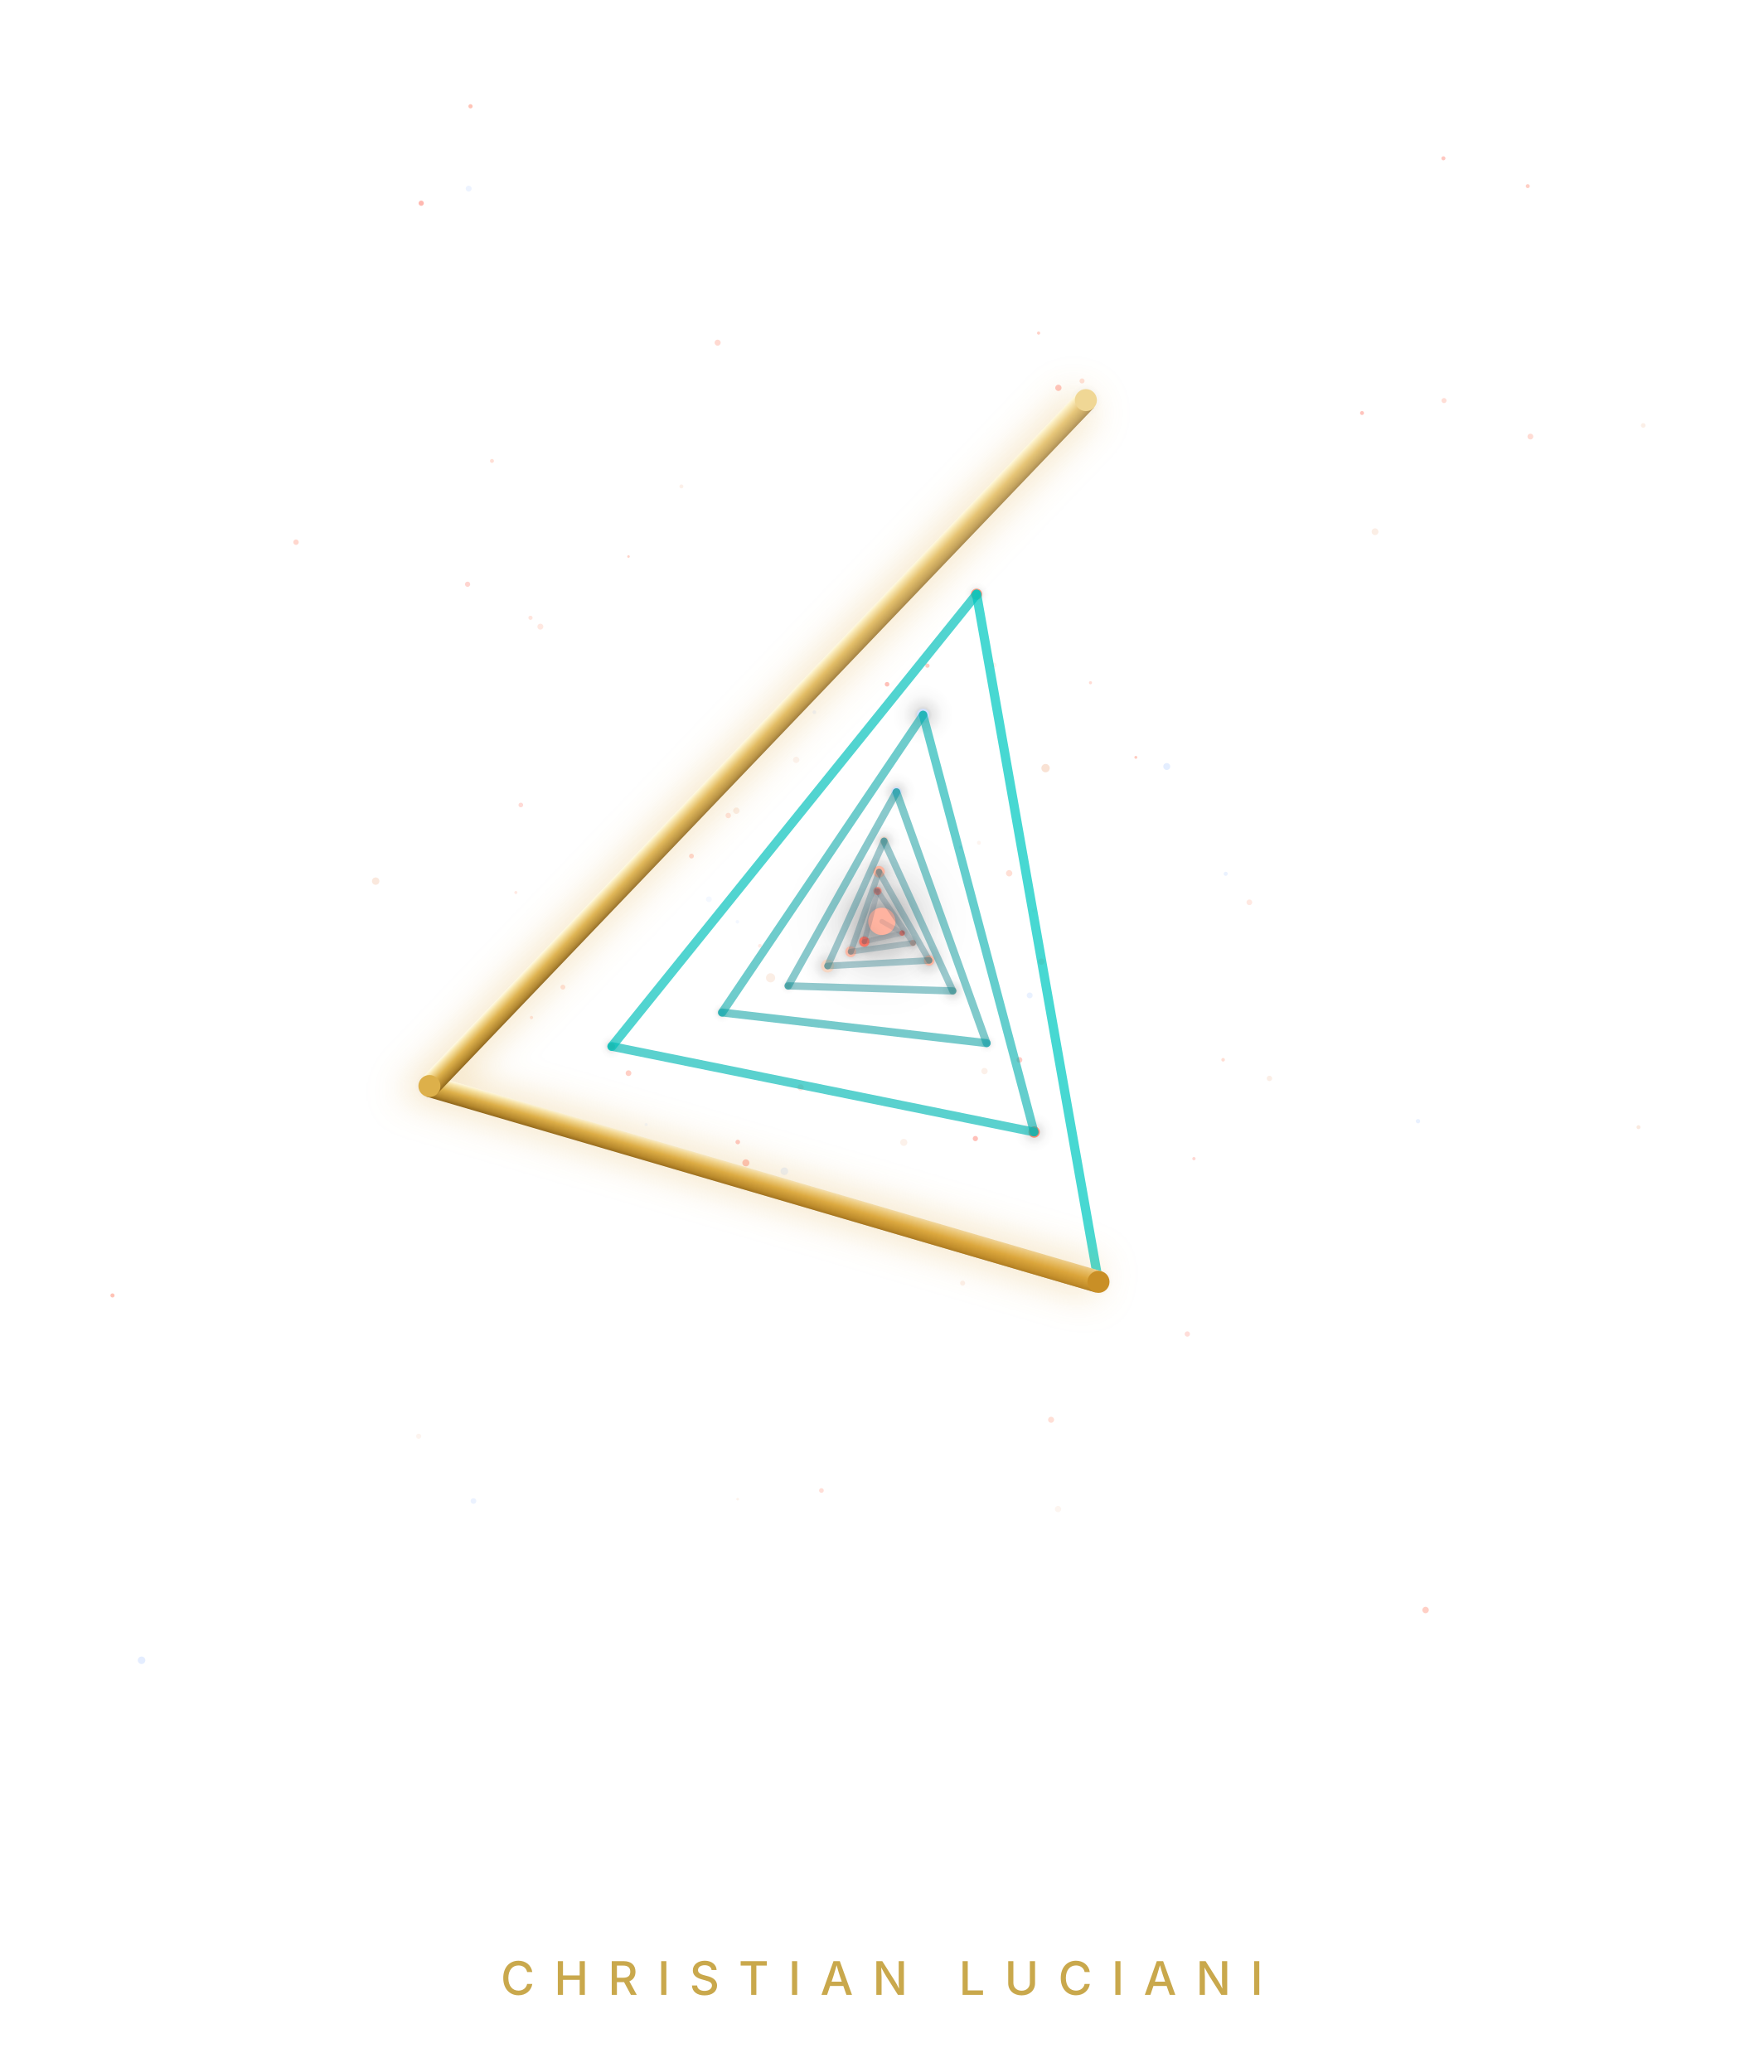
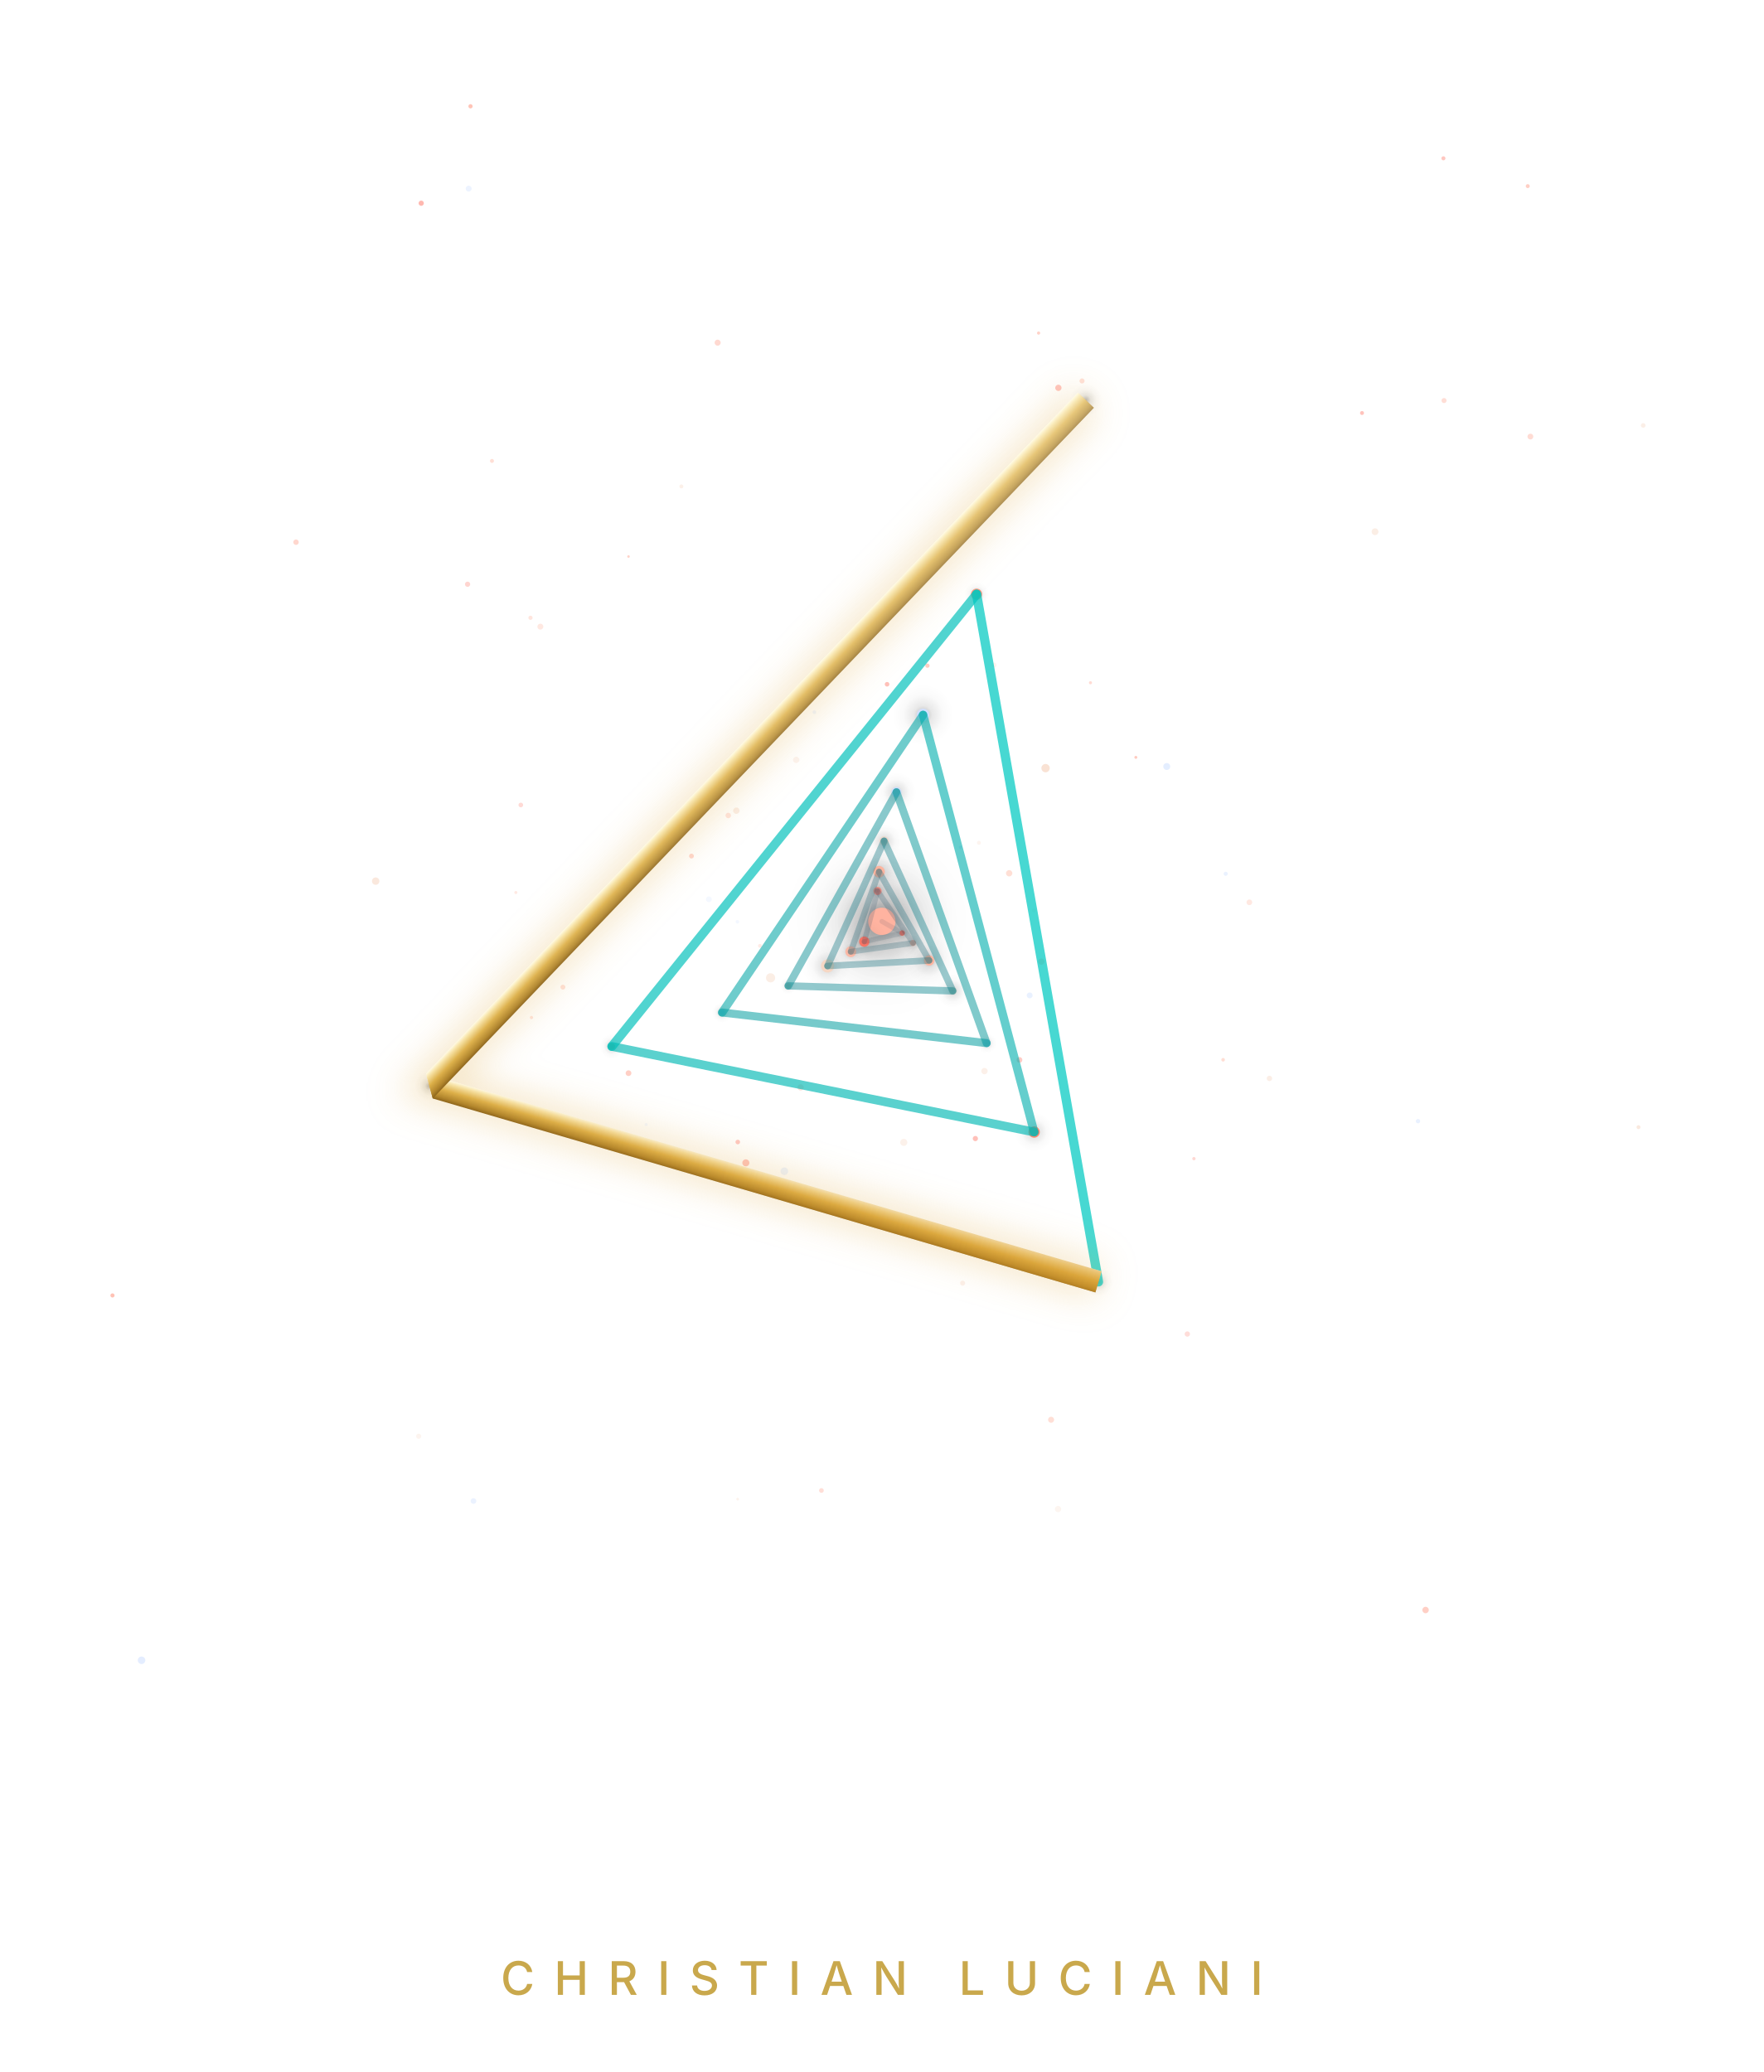
<svg xmlns="http://www.w3.org/2000/svg" viewBox="0 0 800 940" width="800" height="940" role="img" aria-label="Logo: triángulo espiral de conocimiento con nodos en cada vértice y una C final de Christian">
  <defs>
    <radialGradient id="halo-star" cx="50%" cy="50%" r="50%">
      <stop offset="0%" stop-color="currentColor" stop-opacity="0.28" />
      <stop offset="30%" stop-color="currentColor" stop-opacity="0.09" />
      <stop offset="65%" stop-color="currentColor" stop-opacity="0.02" />
      <stop offset="100%" stop-color="currentColor" stop-opacity="0" />
    </radialGradient>
    <radialGradient id="halo-nova" cx="50%" cy="50%" r="50%">
      <stop offset="0%" stop-color="currentColor" stop-opacity="0.16" />
      <stop offset="40%" stop-color="currentColor" stop-opacity="0.05" />
      <stop offset="75%" stop-color="currentColor" stop-opacity="0.01" />
      <stop offset="100%" stop-color="currentColor" stop-opacity="0" />
    </radialGradient>
    <filter id="halo-blur" x="-80%" y="-80%" width="260%" height="260%">
      <feGaussianBlur stdDeviation="8" />
    </filter>
  </defs>
  <defs>
    <linearGradient id="c-perp-1" gradientUnits="userSpaceOnUse" x1="499.67" y1="576.74" x2="496.86" y2="586.33">
      <stop offset="0%" stop-color="#fffbe6" />
      <stop offset="16%" stop-color="#f8e4a8" />
      <stop offset="50%" stop-color="#ddb04a" />
      <stop offset="84%" stop-color="#b1852c" />
      <stop offset="100%" stop-color="#8f661c" />
    </linearGradient>
-     <linearGradient id="c-perp-2" gradientUnits="userSpaceOnUse" x1="191.16" y1="489.24" x2="198.39" y2="496.15">
+     <linearGradient id="c-perp-2" gradientUnits="userSpaceOnUse" x1="488.93" y1="178.07" x2="496.15" y2="184.98">
      <stop offset="0%" stop-color="#fffbe6" />
      <stop offset="16%" stop-color="#f8e4a8" />
      <stop offset="50%" stop-color="#ddb04a" />
      <stop offset="84%" stop-color="#b1852c" />
      <stop offset="100%" stop-color="#8f661c" />
    </linearGradient>
-     <linearGradient id="c-tint-1" gradientUnits="userSpaceOnUse" x1="499.67" y1="576.74" x2="196.18" y2="487.9">
+     <linearGradient id="c-tint-1" gradientUnits="userSpaceOnUse" x1="499.67" y1="576.74" x2="193.26" y2="487.04">
      <stop offset="0%" stop-color="#d99a2b" stop-opacity="0.5" />
      <stop offset="100%" stop-color="#d99a2b" stop-opacity="0" />
    </linearGradient>
-     <linearGradient id="c-tint-2" gradientUnits="userSpaceOnUse" x1="191.16" y1="489.24" x2="488.93" y2="178.07">
+     <linearGradient id="c-tint-2" gradientUnits="userSpaceOnUse" x1="193.26" y1="487.04" x2="488.93" y2="178.07">
      <stop offset="0%" stop-color="#fffbe6" stop-opacity="0" />
      <stop offset="100%" stop-color="#fffbe6" stop-opacity="0.32" />
    </linearGradient>
  </defs>
  <g id="logo-background" data-name="Background">
    <circle cx="245.1" cy="284.29" r="1.352" fill="#ffb49e" opacity="0.31" />
    <circle cx="212.09" cy="265.05" r="1.188" fill="#ff6f5e" opacity="0.292" />
    <circle cx="170.4" cy="399.74" r="1.681" fill="#f6d7c4" opacity="0.567" />
    <circle cx="435.66" cy="384.38" r="0.734" fill="#cfe0ff" opacity="0.533" />
    <circle cx="313.64" cy="388.37" r="1.1" fill="#ff8a70" opacity="0.347" />
    <circle cx="436.63" cy="582.11" r="1.141" fill="#f6d7c4" opacity="0.366" />
    <circle cx="694.16" cy="198.06" r="1.318" fill="#ff8a70" opacity="0.304" />
    <circle cx="554.79" cy="480.78" r="0.818" fill="#ffb49e" opacity="0.439" />
    <circle cx="743.2" cy="511.36" r="0.893" fill="#f6d7c4" opacity="0.544" />
    <circle cx="51.02" cy="587.7" r="0.943" fill="#ff8a70" opacity="0.518" />
    <circle cx="480.07" cy="175.95" r="1.426" fill="#ff6f5e" opacity="0.405" />
    <circle cx="241.07" cy="461.62" r="0.741" fill="#ffb49e" opacity="0.358" />
    <circle cx="223.15" cy="209.11" r="0.903" fill="#ffb49e" opacity="0.423" />
    <circle cx="654.72" cy="71.82" r="0.922" fill="#ff6f5e" opacity="0.388" />
    <circle cx="529.22" cy="347.74" r="1.568" fill="#cfe0ff" opacity="0.562" />
    <circle cx="474.25" cy="348.48" r="1.897" fill="#f6d7c4" opacity="0.722" />
    <circle cx="646.62" cy="730.41" r="1.463" fill="#ff8a70" opacity="0.409" />
    <circle cx="134.27" cy="245.98" r="1.234" fill="#ff8a70" opacity="0.346" />
    <circle cx="692.97" cy="84.44" r="0.903" fill="#ff8a70" opacity="0.41" />
    <circle cx="623.7" cy="241.23" r="1.538" fill="#f6d7c4" opacity="0.437" />
    <circle cx="191.06" cy="92.19" r="1.187" fill="#ff6f5e" opacity="0.491" />
    <circle cx="64.21" cy="753.22" r="1.706" fill="#cfe0ff" opacity="0.569" />
    <circle cx="363.15" cy="493.32" r="1.412" fill="#ffb49e" opacity="0.429" />
    <circle cx="654.99" cy="181.72" r="1.143" fill="#ff8a70" opacity="0.288" />
    <circle cx="338.31" cy="527.55" r="1.596" fill="#ff6f5e" opacity="0.41" />
    <circle cx="213.42" cy="48.22" r="0.965" fill="#ff8a70" opacity="0.502" />
    <circle cx="214.76" cy="680.96" r="1.293" fill="#cfe0ff" opacity="0.42" />
    <circle cx="212.58" cy="85.57" r="1.345" fill="#cfe0ff" opacity="0.385" />
    <circle cx="745.34" cy="193.01" r="1.048" fill="#f6d7c4" opacity="0.411" />
    <circle cx="643.19" cy="508.65" r="0.984" fill="#cfe0ff" opacity="0.468" />
    <circle cx="444.03" cy="382.36" r="0.901" fill="#f6d7c4" opacity="0.264" />
    <circle cx="457.75" cy="396.17" r="1.438" fill="#ffb49e" opacity="0.433" />
    <circle cx="468.95" cy="413.04" r="0.904" fill="#f6d7c4" opacity="0.244" />
    <circle cx="472.35" cy="436.26" r="1.433" fill="#ff8a70" opacity="0.341" />
    <circle cx="467.05" cy="451.58" r="1.344" fill="#cfe0ff" opacity="0.455" />
    <circle cx="462.42" cy="480.85" r="1.306" fill="#ff6f5e" opacity="0.362" />
    <circle cx="446.54" cy="485.92" r="1.441" fill="#f6d7c4" opacity="0.379" />
    <circle cx="442.41" cy="516.53" r="1.191" fill="#ff6f5e" opacity="0.434" />
    <circle cx="409.94" cy="518.27" r="1.605" fill="#f6d7c4" opacity="0.353" />
    <circle cx="355.78" cy="531.35" r="1.722" fill="#cfe0ff" opacity="0.398" />
    <circle cx="334.65" cy="518.1" r="1.045" fill="#ff6f5e" opacity="0.385" />
    <circle cx="293.09" cy="510.17" r="0.703" fill="#cfe0ff" opacity="0.252" />
    <circle cx="285.08" cy="486.86" r="1.305" fill="#ff8a70" opacity="0.407" />
    <circle cx="255.33" cy="447.84" r="1.113" fill="#ffb49e" opacity="0.406" />
    <circle cx="233.98" cy="404.9" r="0.702" fill="#ffb49e" opacity="0.291" />
    <circle cx="236.24" cy="365.2" r="1.056" fill="#ff6f5e" opacity="0.259" />
    <circle cx="240.63" cy="280.27" r="0.959" fill="#ffb49e" opacity="0.346" />
    <circle cx="285.09" cy="252.48" r="0.585" fill="#ff8a70" opacity="0.371" />
    <circle cx="309.07" cy="220.67" r="0.903" fill="#f6d7c4" opacity="0.37" />
    <circle cx="325.51" cy="155.46" r="1.377" fill="#ff8a70" opacity="0.323" />
    <circle cx="471.1" cy="151.1" r="0.727" fill="#ff8a70" opacity="0.385" />
    <circle cx="490.8" cy="172.83" r="1.149" fill="#ffb49e" opacity="0.404" />
    <circle cx="617.79" cy="187.37" r="0.899" fill="#ff6f5e" opacity="0.416" />
    <circle cx="349.52" cy="443.61" r="2.081" fill="#f6d7c4" opacity="0.436" />
    <circle cx="344.69" cy="429.09" r="0.864" fill="#ffb49e" opacity="0.262" />
    <circle cx="334.48" cy="418.19" r="0.799" fill="#cfe0ff" opacity="0.259" />
    <circle cx="321.53" cy="407.97" r="1.32" fill="#cfe0ff" opacity="0.231" />
    <circle cx="330.33" cy="369.96" r="1.236" fill="#ff8a70" opacity="0.234" />
    <circle cx="333.99" cy="367.78" r="1.458" fill="#f6d7c4" opacity="0.438" />
    <circle cx="361.13" cy="344.72" r="1.437" fill="#f6d7c4" opacity="0.293" />
    <circle cx="369.37" cy="323.1" r="0.829" fill="#cfe0ff" opacity="0.338" />
    <circle cx="402.37" cy="310.43" r="1.044" fill="#ff6f5e" opacity="0.436" />
    <circle cx="420.67" cy="302" r="0.972" fill="#ff8a70" opacity="0.419" />
    <circle cx="450.93" cy="301.71" r="1.112" fill="#f6d7c4" opacity="0.267" />
    <circle cx="494.63" cy="309.74" r="0.707" fill="#ff8a70" opacity="0.303" />
    <circle cx="515.2" cy="343.59" r="0.666" fill="#ff8a70" opacity="0.447" />
    <circle cx="555.96" cy="396.41" r="0.927" fill="#cfe0ff" opacity="0.435" />
    <circle cx="566.69" cy="409.36" r="1.293" fill="#ffb49e" opacity="0.308" />
    <circle cx="575.8" cy="489.24" r="1.232" fill="#f6d7c4" opacity="0.42" />
    <circle cx="541.55" cy="525.64" r="0.75" fill="#ff6f5e" opacity="0.272" />
    <circle cx="538.55" cy="605.2" r="1.208" fill="#ff6f5e" opacity="0.238" />
    <circle cx="476.76" cy="644.1" r="1.374" fill="#ffb49e" opacity="0.423" />
    <circle cx="479.91" cy="684.61" r="1.422" fill="#f6d7c4" opacity="0.261" />
    <circle cx="372.59" cy="676.19" r="1.067" fill="#ff8a70" opacity="0.283" />
    <circle cx="334.6" cy="680.11" r="0.632" fill="#f6d7c4" opacity="0.305" />
    <circle cx="189.9" cy="651.58" r="1.162" fill="#f6d7c4" opacity="0.266" />
  </g>
  <g id="logo-star-0" data-name="star 0">
    <circle cx="400" cy="418" r="44.8" fill="url(#halo-nova)" color="#ffb3a0" />
    <circle cx="400" cy="418" r="26.6" fill="url(#halo-nova)" color="#ffb3a0" />
    <circle cx="400" cy="418" r="31" fill="url(#halo-star)" color="#ffb3a0" />
    <circle cx="400" cy="418" r="6.2" fill="#ffb3a0" opacity="1" />
  </g>
  <g id="logo-star-1" data-name="star 1">
    <circle cx="409.22" cy="423.3" r="4.55" fill="url(#halo-star)" color="#ff6f5e" />
    <circle cx="409.22" cy="423.3" r="1.27" fill="#ff6f5e" opacity="0.79" />
  </g>
  <g id="logo-star-2" data-name="star 2">
    <circle cx="392.03" cy="427.2" r="10.42" fill="url(#halo-star)" color="#ff6f5e" />
    <circle cx="392.03" cy="427.2" r="2.32" fill="#ff6f5e" opacity="0.92" />
  </g>
  <g id="logo-star-3" data-name="star 3">
    <circle cx="398.03" cy="404.21" r="5.58" fill="url(#halo-star)" color="#ff6f5e" />
    <circle cx="398.03" cy="404.21" r="1.86" fill="#ff6f5e" opacity="0.64" />
  </g>
  <g id="logo-star-4" data-name="star 4">
    <circle cx="414.14" cy="427.8" r="5.51" fill="url(#halo-star)" color="#ffb49e" />
    <circle cx="414.14" cy="427.8" r="1.41" fill="#ffb49e" opacity="0.76" />
  </g>
  <g id="logo-star-5" data-name="star 5">
    <circle cx="385.9" cy="431.75" r="5.95" fill="url(#halo-star)" color="#ffb49e" />
    <circle cx="385.9" cy="431.75" r="2.46" fill="#ffb49e" opacity="0.89" />
  </g>
  <g id="logo-star-6" data-name="star 6">
    <circle cx="398.71" cy="395.49" r="10.23" fill="url(#halo-star)" color="#ffb49e" />
    <circle cx="398.71" cy="395.49" r="2.61" fill="#ffb49e" opacity="1" />
  </g>
  <g id="logo-star-7" data-name="star 7">
    <circle cx="421.45" cy="435.74" r="11.07" fill="url(#halo-star)" color="#ffb49e" />
    <circle cx="421.45" cy="435.74" r="2.32" fill="#ffb49e" opacity="1" />
  </g>
  <g id="logo-star-8" data-name="star 8">
    <circle cx="375.38" cy="438.23" r="10.07" fill="url(#halo-star)" color="#f6d7c4" />
    <circle cx="375.38" cy="438.23" r="2.97" fill="#f6d7c4" opacity="1" />
  </g>
  <g id="logo-star-9" data-name="star 9">
    <circle cx="401.01" cy="381.54" r="7.81" fill="url(#halo-star)" color="#f6d7c4" />
    <circle cx="401.01" cy="381.54" r="2.14" fill="#f6d7c4" opacity="0.58" />
  </g>
  <g id="logo-star-10" data-name="star 10">
    <circle cx="432.16" cy="449.54" r="7.66" fill="url(#halo-star)" color="#f6d7c4" />
    <circle cx="432.16" cy="449.54" r="1.68" fill="#f6d7c4" opacity="0.7" />
  </g>
  <g id="logo-star-11" data-name="star 11">
    <circle cx="357.54" cy="447.25" r="3.78" fill="url(#halo-star)" color="#f6d7c4" />
    <circle cx="357.54" cy="447.25" r="1.23" fill="#f6d7c4" opacity="0.82" />
  </g>
  <g id="logo-star-12" data-name="star 12">
    <circle cx="406.62" cy="359.35" r="9.03" fill="url(#halo-star)" color="#cfe0ff" />
    <circle cx="406.62" cy="359.35" r="2.27" fill="#cfe0ff" opacity="0.95" />
  </g>
  <g id="logo-star-13" data-name="star 13">
    <circle cx="447.53" cy="473.24" r="4.53" fill="url(#halo-star)" color="#cfe0ff" />
    <circle cx="447.53" cy="473.24" r="1.82" fill="#cfe0ff" opacity="0.67" />
  </g>
  <g id="logo-star-14" data-name="star 14">
    <circle cx="327.54" cy="459.34" r="4.62" fill="url(#halo-star)" color="#cfe0ff" />
    <circle cx="327.54" cy="459.34" r="1.36" fill="#cfe0ff" opacity="0.79" />
  </g>
  <g id="logo-star-15" data-name="star 15">
    <circle cx="418.7" cy="324.35" r="13.82" fill="url(#halo-star)" color="#cfe0ff" />
    <circle cx="418.7" cy="324.35" r="2.86" fill="#cfe0ff" opacity="1" />
  </g>
  <g id="logo-star-16" data-name="star 16">
    <circle cx="469.07" cy="513.57" r="8.89" fill="url(#halo-star)" color="#ff8a70" />
    <circle cx="469.07" cy="513.57" r="2.57" fill="#ff8a70" opacity="1" />
  </g>
  <g id="logo-star-17" data-name="star 17">
    <circle cx="277.52" cy="474.73" r="5.58" fill="url(#halo-star)" color="#ff8a70" />
    <circle cx="277.52" cy="474.73" r="1.5" fill="#ff8a70" opacity="0.76" />
  </g>
  <g id="logo-star-18" data-name="star 18">
    <circle cx="442.97" cy="269.58" r="5.67" fill="url(#halo-star)" color="#ff8a70" />
    <circle cx="442.97" cy="269.58" r="2.54" fill="#ff8a70" opacity="0.88" />
  </g>
  <g id="logo-star-19" data-name="star 19">
    <circle cx="498.26" cy="581.54" r="6.56" fill="url(#halo-star)" color="#ff8a70" />
-     <circle cx="498.26" cy="581.54" r="2.09" fill="#ff8a70" opacity="0.61" />
  </g>
  <g id="logo-star-20" data-name="star 20">
    <circle cx="194.78" cy="492.7" r="6.6" fill="url(#halo-star)" color="#ff6f5e" />
-     <circle cx="194.78" cy="492.7" r="1.63" fill="#ff6f5e" opacity="0.73" />
  </g>
  <g id="logo-star-21" data-name="star 21">
    <circle cx="492.54" cy="181.52" r="7.36" fill="url(#halo-star)" color="#ff6f5e" />
-     <circle cx="492.54" cy="181.52" r="2.29" fill="#ff6f5e" opacity="1" />
  </g>
  <g id="logo-spiral" data-name="Spiral" stroke-linecap="round" fill="none">
    <line x1="400" y1="418" x2="409.22" y2="423.3" stroke="rgb(22,50,79)" stroke-width="2.2" opacity="0.1" />
    <line x1="409.22" y1="423.3" x2="392.03" y2="427.2" stroke="rgb(21,58,85)" stroke-width="2.311" opacity="0.134" />
    <line x1="392.03" y1="427.2" x2="398.03" y2="404.21" stroke="rgb(20,67,92)" stroke-width="2.422" opacity="0.169" />
    <line x1="398.03" y1="404.21" x2="414.14" y2="427.8" stroke="rgb(18,75,98)" stroke-width="2.533" opacity="0.203" />
    <line x1="414.14" y1="427.8" x2="385.9" y2="431.75" stroke="rgb(17,84,104)" stroke-width="2.644" opacity="0.238" />
    <line x1="385.9" y1="431.75" x2="398.71" y2="395.49" stroke="rgb(16,92,110)" stroke-width="2.756" opacity="0.272" />
    <line x1="398.71" y1="395.49" x2="421.45" y2="435.74" stroke="rgb(15,100,117)" stroke-width="2.867" opacity="0.307" />
    <line x1="421.45" y1="435.74" x2="375.38" y2="438.23" stroke="rgb(13,109,123)" stroke-width="2.978" opacity="0.341" />
    <line x1="375.38" y1="438.23" x2="401.01" y2="381.54" stroke="rgb(12,117,129)" stroke-width="3.089" opacity="0.376" />
    <line x1="401.01" y1="381.54" x2="432.16" y2="449.54" stroke="rgb(11,126,136)" stroke-width="3.2" opacity="0.41" />
    <line x1="432.16" y1="449.54" x2="357.54" y2="447.25" stroke="rgb(10,134,142)" stroke-width="3.311" opacity="0.444" />
    <line x1="357.54" y1="447.25" x2="406.62" y2="359.35" stroke="rgb(9,142,148)" stroke-width="3.422" opacity="0.479" />
    <line x1="406.62" y1="359.35" x2="447.53" y2="473.24" stroke="rgb(7,151,154)" stroke-width="3.533" opacity="0.513" />
    <line x1="447.53" y1="473.24" x2="327.54" y2="459.34" stroke="rgb(6,159,161)" stroke-width="3.644" opacity="0.548" />
    <line x1="327.54" y1="459.34" x2="418.7" y2="324.35" stroke="rgb(5,167,167)" stroke-width="3.756" opacity="0.582" />
    <line x1="418.7" y1="324.35" x2="469.07" y2="513.57" stroke="rgb(4,176,173)" stroke-width="3.867" opacity="0.617" />
    <line x1="469.07" y1="513.57" x2="277.52" y2="474.73" stroke="rgb(2,184,179)" stroke-width="3.978" opacity="0.651" />
    <line x1="277.52" y1="474.73" x2="442.97" y2="269.58" stroke="rgb(1,193,186)" stroke-width="4.089" opacity="0.686" />
    <line x1="442.97" y1="269.58" x2="498.26" y2="581.54" stroke="rgb(0,201,192)" stroke-width="4.2" opacity="0.72" />
  </g>
  <path d="M 498.262 581.535 L 194.776 492.696 L 492.54 181.524" stroke="#dfa637" stroke-width="16" opacity="0.28" fill="none" filter="url(#halo-blur)" />
  <g id="logo-c-triespiral" data-name="C TriSpiral">
-     <path d="M 499.667 576.737 L 196.18 487.897 L 193.371 497.494 L 496.857 586.334 Z" fill="url(#c-perp-1)" />
-     <path d="M 191.163 489.239 L 488.928 178.067 L 496.153 184.981 L 198.388 496.152 Z" fill="url(#c-perp-2)" />
-     <path d="M 499.667 576.737 L 196.18 487.897 L 193.371 497.494 L 496.857 586.334 Z" fill="url(#c-tint-1)" />
-     <path d="M 191.163 489.239 L 488.928 178.067 L 496.153 184.981 L 198.388 496.152 Z" fill="url(#c-tint-2)" />
-     <circle cx="498.26" cy="581.54" r="5" fill="#c98f26" />
-     <circle cx="194.78" cy="492.7" r="5" fill="#ddb04a" />
-     <circle cx="492.54" cy="181.52" r="5" fill="#f0d795" />
+     <path d="M 499.667 576.737 L 193.264 487.043 L 196.287 498.348 L 496.857 586.334 Z" fill="url(#c-perp-1)" />
+     <path d="M 193.264 487.043 L 488.928 178.067 L 496.153 184.981 L 196.287 498.348 Z" fill="url(#c-perp-2)" />
+     <path d="M 499.667 576.737 L 193.264 487.043 L 196.287 498.348 L 496.857 586.334 Z" fill="url(#c-tint-1)" />
+     <path d="M 193.264 487.043 L 488.928 178.067 L 496.153 184.981 L 196.287 498.348 Z" fill="url(#c-tint-2)" />
  </g>
  <g id="logo-typography" data-name="Typography" font-family="ui-sans-serif,system-ui,-apple-system,'Segoe UI',sans-serif" font-size="21" font-weight="500" fill="#c9a84c" letter-spacing="8.82">
    <text x="400" y="905" text-anchor="middle">CHRISTIAN LUCIANI</text>
  </g>
</svg>
